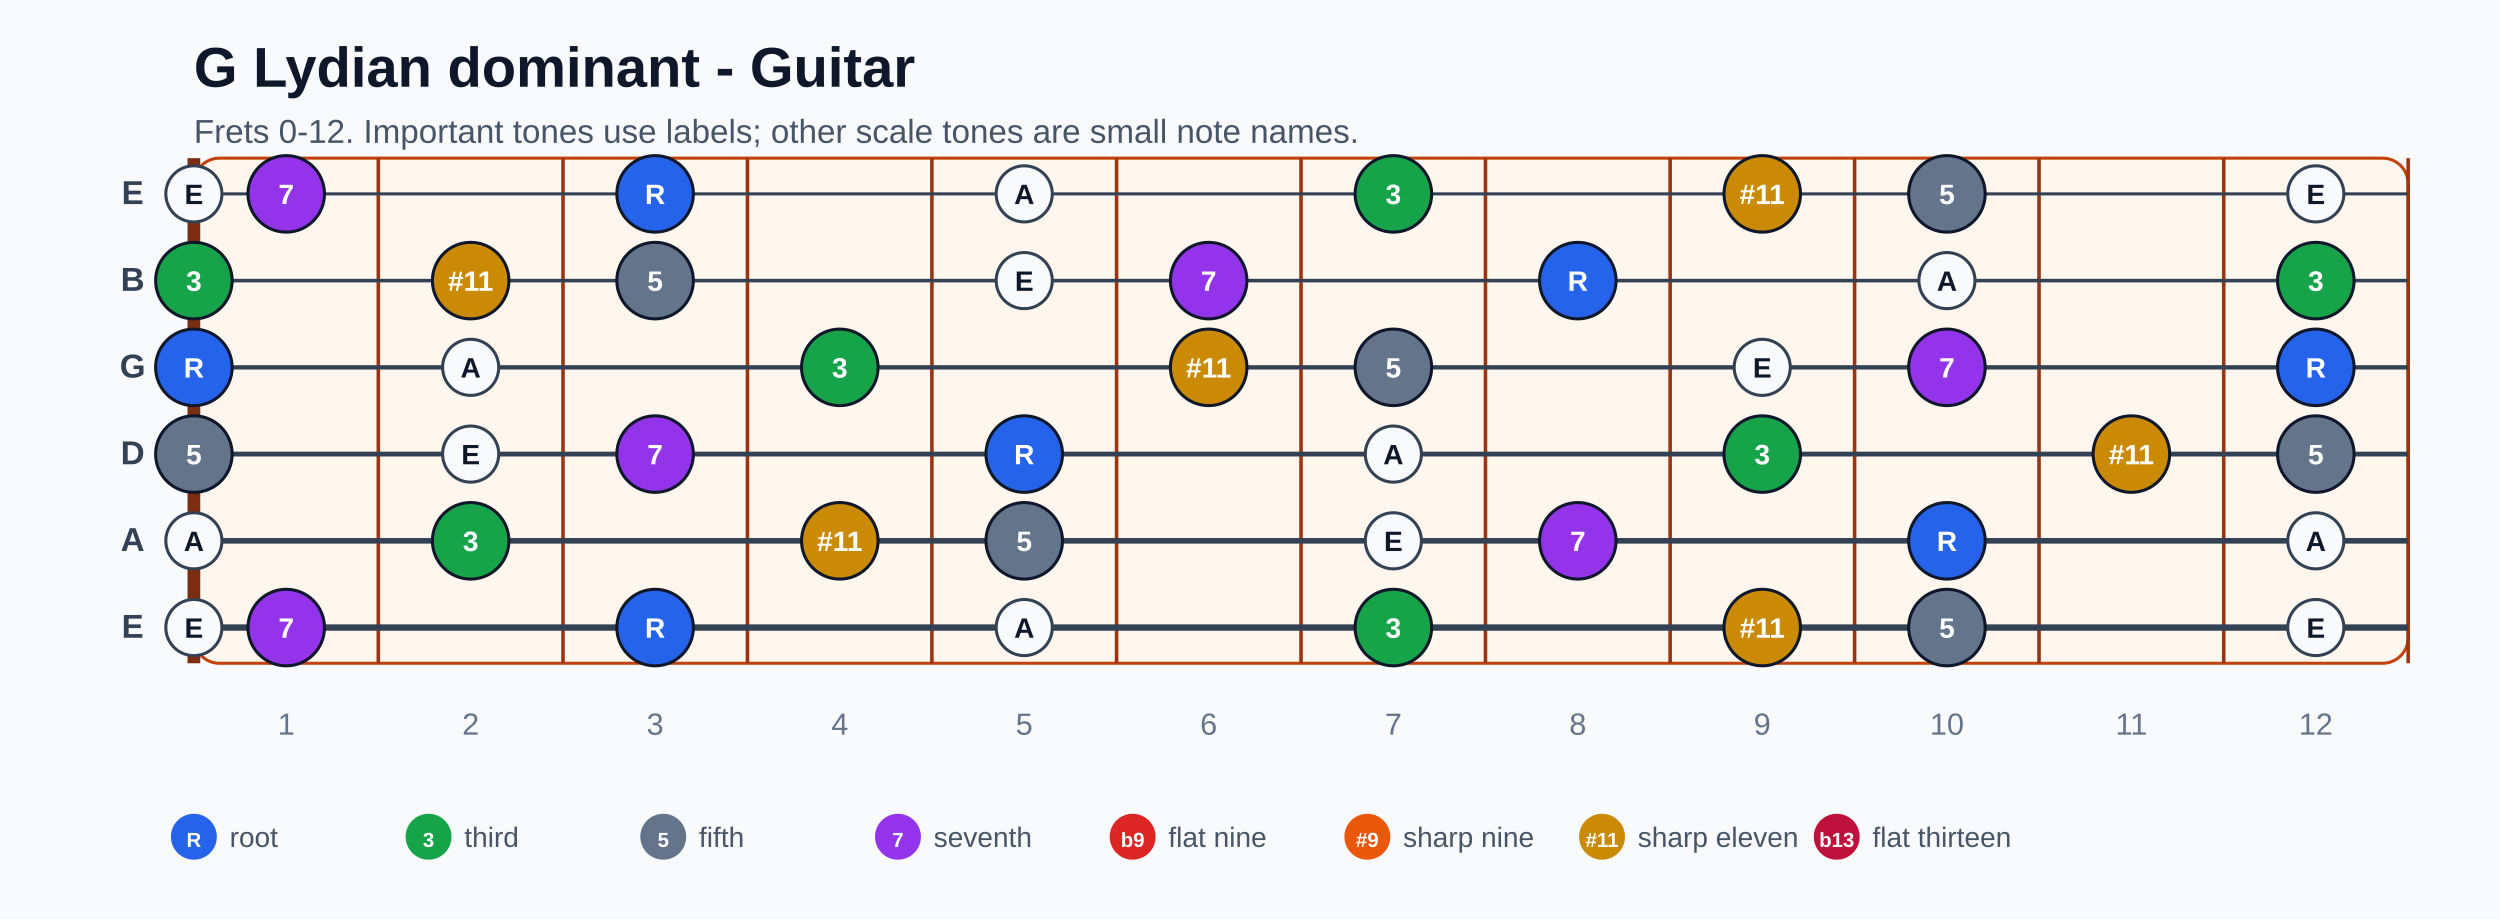
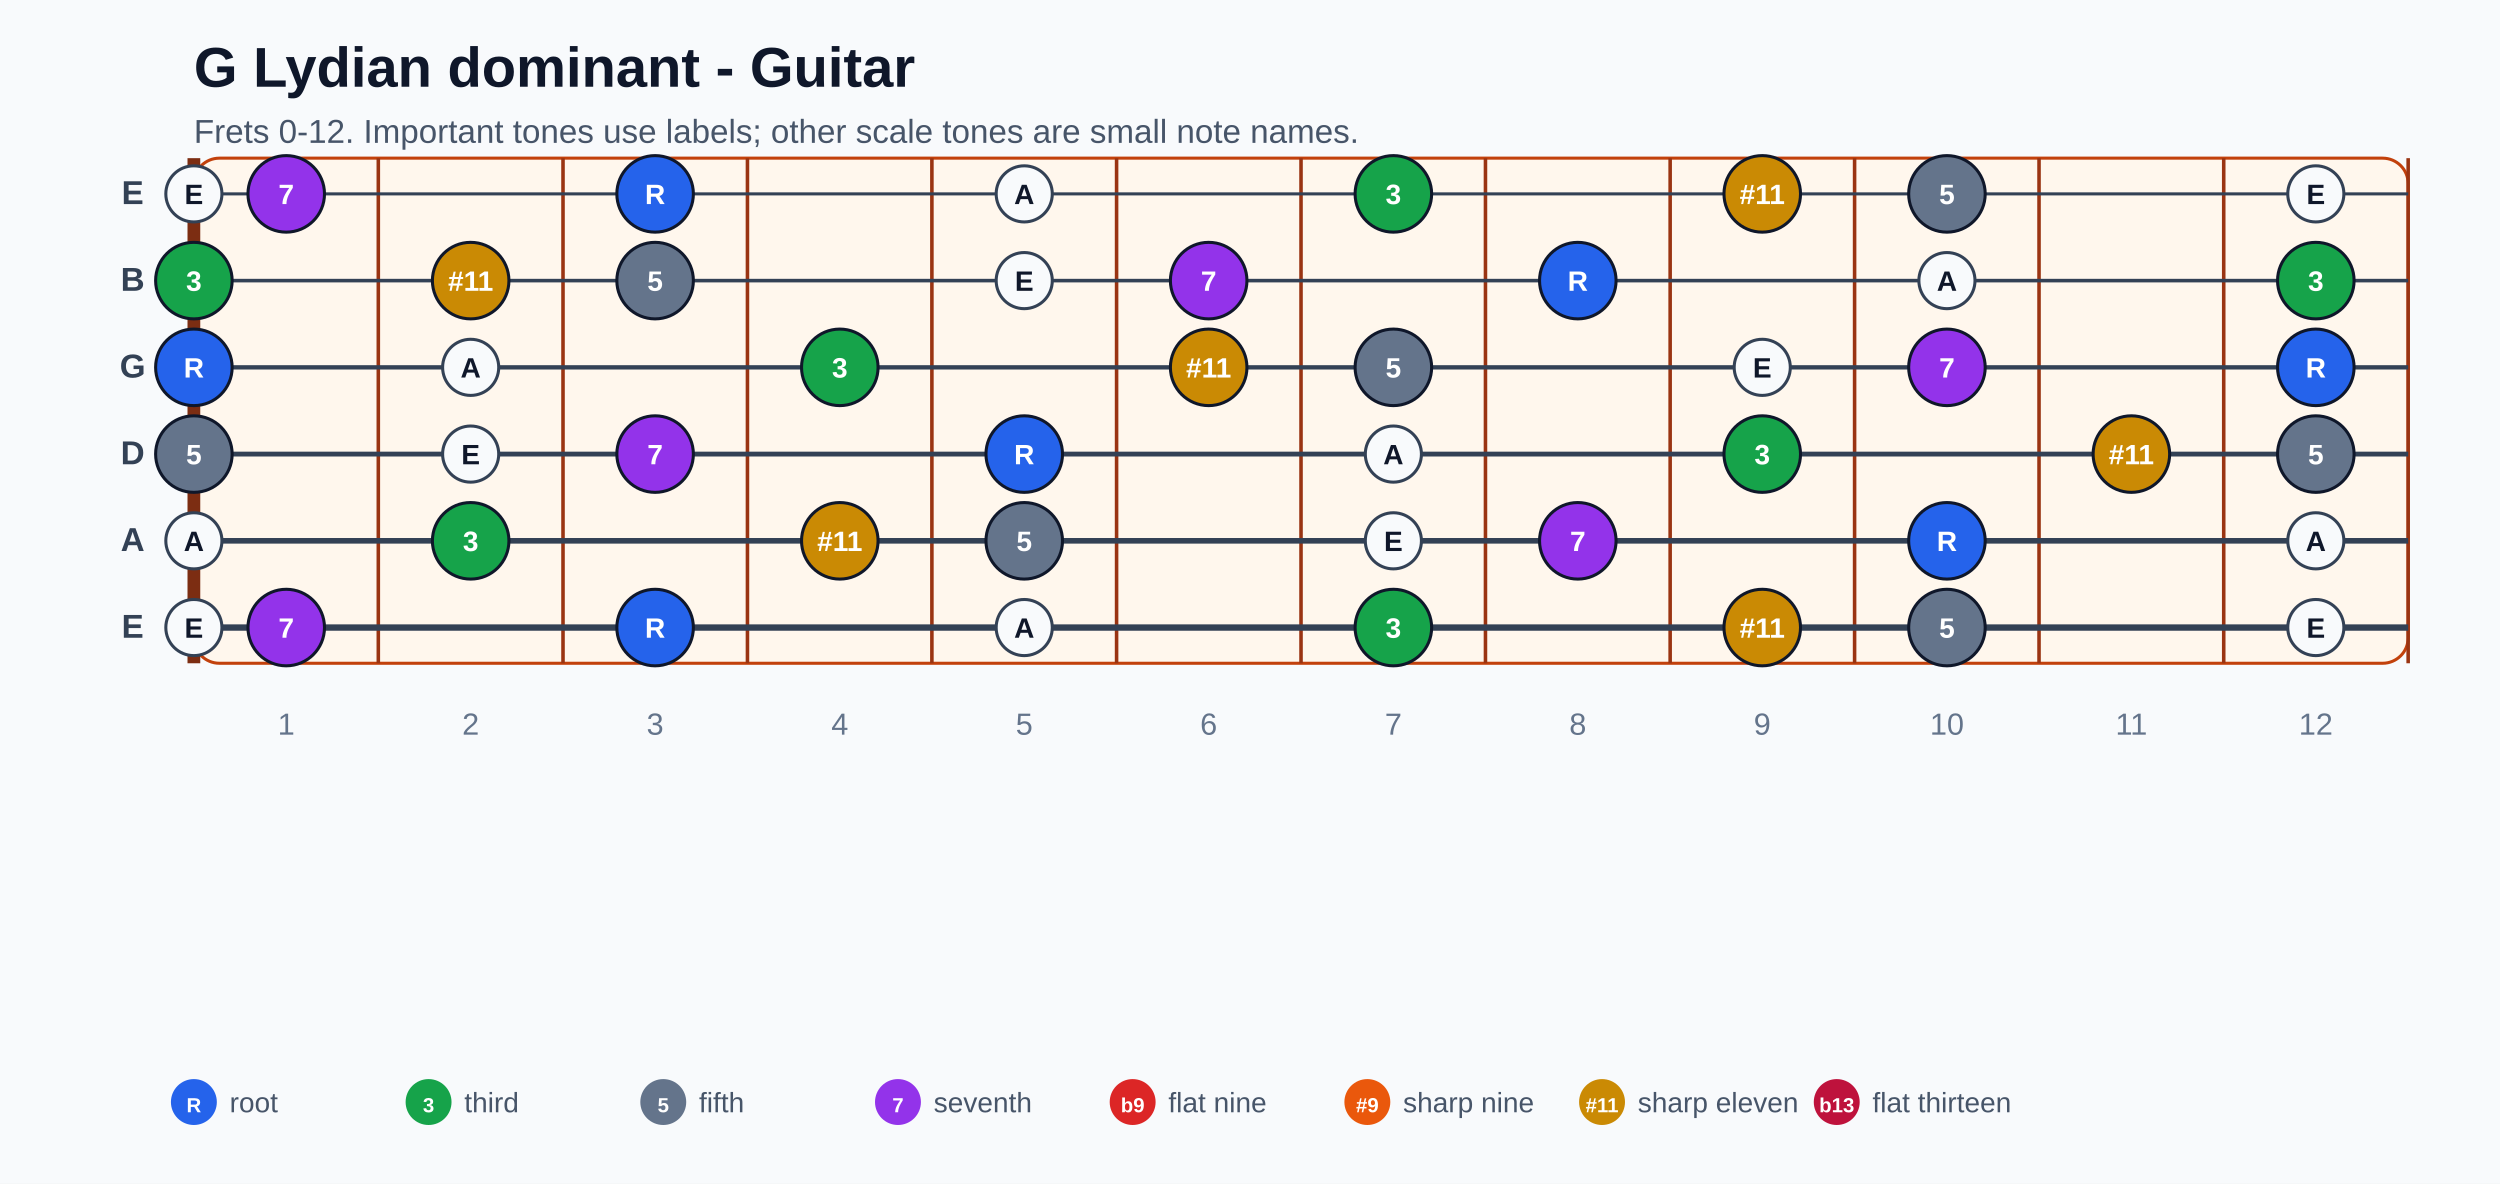
- <svg xmlns="http://www.w3.org/2000/svg" width="980" height="360" viewBox="0 0 980 360">
+ <svg xmlns="http://www.w3.org/2000/svg" width="980" height="464" viewBox="0 0 980 464">
  <rect width="100%" height="100%" fill="#f8fafc" />
  <text x="76" y="34" font-family="Arial, sans-serif" font-size="22" font-weight="700" fill="#0f172a">G Lydian dominant - Guitar</text>
  <text x="76" y="56" font-family="Arial, sans-serif" font-size="13" fill="#475569">Frets 0-12. Important tones use labels; other scale tones are small note names.</text>
  <rect x="76" y="62" width="868" height="198" rx="10" fill="#fff7ed" stroke="#c2410c" stroke-width="1.2" />
  <line x1="76.0" y1="62" x2="76.0" y2="260" stroke="#7c2d12" stroke-width="5" />
  <line x1="148.3" y1="62" x2="148.3" y2="260" stroke="#9a3412" stroke-width="1.4" />
  <text x="112.2" y="288" text-anchor="middle" font-family="Arial, sans-serif" font-size="12" fill="#64748b">1</text>
  <line x1="220.7" y1="62" x2="220.7" y2="260" stroke="#9a3412" stroke-width="1.4" />
  <text x="184.5" y="288" text-anchor="middle" font-family="Arial, sans-serif" font-size="12" fill="#64748b">2</text>
  <line x1="293.0" y1="62" x2="293.0" y2="260" stroke="#9a3412" stroke-width="1.4" />
  <text x="256.8" y="288" text-anchor="middle" font-family="Arial, sans-serif" font-size="12" fill="#64748b">3</text>
  <line x1="365.3" y1="62" x2="365.3" y2="260" stroke="#9a3412" stroke-width="1.4" />
  <text x="329.2" y="288" text-anchor="middle" font-family="Arial, sans-serif" font-size="12" fill="#64748b">4</text>
  <line x1="437.7" y1="62" x2="437.7" y2="260" stroke="#9a3412" stroke-width="1.4" />
  <text x="401.5" y="288" text-anchor="middle" font-family="Arial, sans-serif" font-size="12" fill="#64748b">5</text>
  <line x1="510.0" y1="62" x2="510.0" y2="260" stroke="#9a3412" stroke-width="1.4" />
  <text x="473.8" y="288" text-anchor="middle" font-family="Arial, sans-serif" font-size="12" fill="#64748b">6</text>
  <line x1="582.3" y1="62" x2="582.3" y2="260" stroke="#9a3412" stroke-width="1.4" />
  <text x="546.2" y="288" text-anchor="middle" font-family="Arial, sans-serif" font-size="12" fill="#64748b">7</text>
  <line x1="654.7" y1="62" x2="654.7" y2="260" stroke="#9a3412" stroke-width="1.4" />
  <text x="618.5" y="288" text-anchor="middle" font-family="Arial, sans-serif" font-size="12" fill="#64748b">8</text>
  <line x1="727.0" y1="62" x2="727.0" y2="260" stroke="#9a3412" stroke-width="1.4" />
  <text x="690.8" y="288" text-anchor="middle" font-family="Arial, sans-serif" font-size="12" fill="#64748b">9</text>
  <line x1="799.3" y1="62" x2="799.3" y2="260" stroke="#9a3412" stroke-width="1.4" />
  <text x="763.2" y="288" text-anchor="middle" font-family="Arial, sans-serif" font-size="12" fill="#64748b">10</text>
  <line x1="871.7" y1="62" x2="871.7" y2="260" stroke="#9a3412" stroke-width="1.4" />
  <text x="835.5" y="288" text-anchor="middle" font-family="Arial, sans-serif" font-size="12" fill="#64748b">11</text>
  <line x1="944.0" y1="62" x2="944.0" y2="260" stroke="#9a3412" stroke-width="1.4" />
  <text x="907.8" y="288" text-anchor="middle" font-family="Arial, sans-serif" font-size="12" fill="#64748b">12</text>
  <line x1="76" y1="76.0" x2="944" y2="76.0" stroke="#334155" stroke-width="1.2" />
  <text x="52" y="80.0" text-anchor="middle" font-family="Arial, sans-serif" font-size="13" font-weight="700" fill="#334155">E</text>
  <circle cx="76.0" cy="76.0" r="11" fill="#f8fafc" stroke="#334155" stroke-width="1.2" />
  <text x="76.0" y="80.0" text-anchor="middle" font-family="Arial, sans-serif" font-size="11" font-weight="700" fill="#0f172a">E</text>
  <circle cx="112.2" cy="76.0" r="15" fill="#9333ea" stroke="#0f172a" stroke-width="1.2" />
  <text x="112.2" y="80.0" text-anchor="middle" font-family="Arial, sans-serif" font-size="11" font-weight="700" fill="#ffffff">7</text>
  <circle cx="256.8" cy="76.0" r="15" fill="#2563eb" stroke="#0f172a" stroke-width="1.2" />
  <text x="256.8" y="80.0" text-anchor="middle" font-family="Arial, sans-serif" font-size="11" font-weight="700" fill="#ffffff">R</text>
  <circle cx="401.5" cy="76.0" r="11" fill="#f8fafc" stroke="#334155" stroke-width="1.2" />
  <text x="401.5" y="80.0" text-anchor="middle" font-family="Arial, sans-serif" font-size="11" font-weight="700" fill="#0f172a">A</text>
  <circle cx="546.2" cy="76.0" r="15" fill="#16a34a" stroke="#0f172a" stroke-width="1.2" />
  <text x="546.2" y="80.0" text-anchor="middle" font-family="Arial, sans-serif" font-size="11" font-weight="700" fill="#ffffff">3</text>
  <circle cx="690.8" cy="76.0" r="15" fill="#ca8a04" stroke="#0f172a" stroke-width="1.2" />
  <text x="690.8" y="80.0" text-anchor="middle" font-family="Arial, sans-serif" font-size="11" font-weight="700" fill="#ffffff">#11</text>
  <circle cx="763.2" cy="76.0" r="15" fill="#64748b" stroke="#0f172a" stroke-width="1.2" />
  <text x="763.2" y="80.0" text-anchor="middle" font-family="Arial, sans-serif" font-size="11" font-weight="700" fill="#ffffff">5</text>
  <circle cx="907.8" cy="76.0" r="11" fill="#f8fafc" stroke="#334155" stroke-width="1.2" />
  <text x="907.8" y="80.0" text-anchor="middle" font-family="Arial, sans-serif" font-size="11" font-weight="700" fill="#0f172a">E</text>
  <line x1="76" y1="110.0" x2="944" y2="110.0" stroke="#334155" stroke-width="1.4" />
  <text x="52" y="114.0" text-anchor="middle" font-family="Arial, sans-serif" font-size="13" font-weight="700" fill="#334155">B</text>
  <circle cx="76.0" cy="110.0" r="15" fill="#16a34a" stroke="#0f172a" stroke-width="1.2" />
  <text x="76.0" y="114.0" text-anchor="middle" font-family="Arial, sans-serif" font-size="11" font-weight="700" fill="#ffffff">3</text>
  <circle cx="184.5" cy="110.0" r="15" fill="#ca8a04" stroke="#0f172a" stroke-width="1.2" />
  <text x="184.5" y="114.0" text-anchor="middle" font-family="Arial, sans-serif" font-size="11" font-weight="700" fill="#ffffff">#11</text>
  <circle cx="256.8" cy="110.0" r="15" fill="#64748b" stroke="#0f172a" stroke-width="1.2" />
  <text x="256.8" y="114.0" text-anchor="middle" font-family="Arial, sans-serif" font-size="11" font-weight="700" fill="#ffffff">5</text>
  <circle cx="401.5" cy="110.0" r="11" fill="#f8fafc" stroke="#334155" stroke-width="1.2" />
  <text x="401.5" y="114.0" text-anchor="middle" font-family="Arial, sans-serif" font-size="11" font-weight="700" fill="#0f172a">E</text>
  <circle cx="473.8" cy="110.0" r="15" fill="#9333ea" stroke="#0f172a" stroke-width="1.2" />
  <text x="473.8" y="114.0" text-anchor="middle" font-family="Arial, sans-serif" font-size="11" font-weight="700" fill="#ffffff">7</text>
  <circle cx="618.5" cy="110.0" r="15" fill="#2563eb" stroke="#0f172a" stroke-width="1.2" />
  <text x="618.5" y="114.0" text-anchor="middle" font-family="Arial, sans-serif" font-size="11" font-weight="700" fill="#ffffff">R</text>
  <circle cx="763.2" cy="110.0" r="11" fill="#f8fafc" stroke="#334155" stroke-width="1.2" />
  <text x="763.2" y="114.0" text-anchor="middle" font-family="Arial, sans-serif" font-size="11" font-weight="700" fill="#0f172a">A</text>
  <circle cx="907.8" cy="110.0" r="15" fill="#16a34a" stroke="#0f172a" stroke-width="1.2" />
  <text x="907.8" y="114.0" text-anchor="middle" font-family="Arial, sans-serif" font-size="11" font-weight="700" fill="#ffffff">3</text>
  <line x1="76" y1="144.0" x2="944" y2="144.0" stroke="#334155" stroke-width="1.7" />
  <text x="52" y="148.0" text-anchor="middle" font-family="Arial, sans-serif" font-size="13" font-weight="700" fill="#334155">G</text>
  <circle cx="76.0" cy="144.0" r="15" fill="#2563eb" stroke="#0f172a" stroke-width="1.2" />
  <text x="76.0" y="148.0" text-anchor="middle" font-family="Arial, sans-serif" font-size="11" font-weight="700" fill="#ffffff">R</text>
  <circle cx="184.5" cy="144.0" r="11" fill="#f8fafc" stroke="#334155" stroke-width="1.2" />
  <text x="184.5" y="148.0" text-anchor="middle" font-family="Arial, sans-serif" font-size="11" font-weight="700" fill="#0f172a">A</text>
  <circle cx="329.2" cy="144.0" r="15" fill="#16a34a" stroke="#0f172a" stroke-width="1.2" />
  <text x="329.2" y="148.0" text-anchor="middle" font-family="Arial, sans-serif" font-size="11" font-weight="700" fill="#ffffff">3</text>
  <circle cx="473.8" cy="144.0" r="15" fill="#ca8a04" stroke="#0f172a" stroke-width="1.2" />
  <text x="473.8" y="148.0" text-anchor="middle" font-family="Arial, sans-serif" font-size="11" font-weight="700" fill="#ffffff">#11</text>
  <circle cx="546.2" cy="144.0" r="15" fill="#64748b" stroke="#0f172a" stroke-width="1.2" />
  <text x="546.2" y="148.0" text-anchor="middle" font-family="Arial, sans-serif" font-size="11" font-weight="700" fill="#ffffff">5</text>
  <circle cx="690.8" cy="144.0" r="11" fill="#f8fafc" stroke="#334155" stroke-width="1.2" />
  <text x="690.8" y="148.0" text-anchor="middle" font-family="Arial, sans-serif" font-size="11" font-weight="700" fill="#0f172a">E</text>
  <circle cx="763.2" cy="144.0" r="15" fill="#9333ea" stroke="#0f172a" stroke-width="1.2" />
  <text x="763.2" y="148.0" text-anchor="middle" font-family="Arial, sans-serif" font-size="11" font-weight="700" fill="#ffffff">7</text>
  <circle cx="907.8" cy="144.0" r="15" fill="#2563eb" stroke="#0f172a" stroke-width="1.2" />
  <text x="907.8" y="148.0" text-anchor="middle" font-family="Arial, sans-serif" font-size="11" font-weight="700" fill="#ffffff">R</text>
  <line x1="76" y1="178.0" x2="944" y2="178.0" stroke="#334155" stroke-width="1.9" />
  <text x="52" y="182.0" text-anchor="middle" font-family="Arial, sans-serif" font-size="13" font-weight="700" fill="#334155">D</text>
  <circle cx="76.0" cy="178.0" r="15" fill="#64748b" stroke="#0f172a" stroke-width="1.2" />
  <text x="76.0" y="182.0" text-anchor="middle" font-family="Arial, sans-serif" font-size="11" font-weight="700" fill="#ffffff">5</text>
  <circle cx="184.5" cy="178.0" r="11" fill="#f8fafc" stroke="#334155" stroke-width="1.2" />
  <text x="184.5" y="182.0" text-anchor="middle" font-family="Arial, sans-serif" font-size="11" font-weight="700" fill="#0f172a">E</text>
  <circle cx="256.8" cy="178.0" r="15" fill="#9333ea" stroke="#0f172a" stroke-width="1.2" />
  <text x="256.8" y="182.0" text-anchor="middle" font-family="Arial, sans-serif" font-size="11" font-weight="700" fill="#ffffff">7</text>
  <circle cx="401.5" cy="178.0" r="15" fill="#2563eb" stroke="#0f172a" stroke-width="1.2" />
  <text x="401.5" y="182.0" text-anchor="middle" font-family="Arial, sans-serif" font-size="11" font-weight="700" fill="#ffffff">R</text>
  <circle cx="546.2" cy="178.0" r="11" fill="#f8fafc" stroke="#334155" stroke-width="1.2" />
  <text x="546.2" y="182.0" text-anchor="middle" font-family="Arial, sans-serif" font-size="11" font-weight="700" fill="#0f172a">A</text>
  <circle cx="690.8" cy="178.0" r="15" fill="#16a34a" stroke="#0f172a" stroke-width="1.2" />
  <text x="690.8" y="182.0" text-anchor="middle" font-family="Arial, sans-serif" font-size="11" font-weight="700" fill="#ffffff">3</text>
  <circle cx="835.5" cy="178.0" r="15" fill="#ca8a04" stroke="#0f172a" stroke-width="1.2" />
  <text x="835.5" y="182.0" text-anchor="middle" font-family="Arial, sans-serif" font-size="11" font-weight="700" fill="#ffffff">#11</text>
  <circle cx="907.8" cy="178.0" r="15" fill="#64748b" stroke="#0f172a" stroke-width="1.2" />
  <text x="907.8" y="182.0" text-anchor="middle" font-family="Arial, sans-serif" font-size="11" font-weight="700" fill="#ffffff">5</text>
  <line x1="76" y1="212.0" x2="944" y2="212.0" stroke="#334155" stroke-width="2.2" />
  <text x="52" y="216.0" text-anchor="middle" font-family="Arial, sans-serif" font-size="13" font-weight="700" fill="#334155">A</text>
  <circle cx="76.0" cy="212.0" r="11" fill="#f8fafc" stroke="#334155" stroke-width="1.2" />
  <text x="76.0" y="216.0" text-anchor="middle" font-family="Arial, sans-serif" font-size="11" font-weight="700" fill="#0f172a">A</text>
  <circle cx="184.5" cy="212.0" r="15" fill="#16a34a" stroke="#0f172a" stroke-width="1.2" />
  <text x="184.5" y="216.0" text-anchor="middle" font-family="Arial, sans-serif" font-size="11" font-weight="700" fill="#ffffff">3</text>
  <circle cx="329.2" cy="212.0" r="15" fill="#ca8a04" stroke="#0f172a" stroke-width="1.2" />
  <text x="329.2" y="216.0" text-anchor="middle" font-family="Arial, sans-serif" font-size="11" font-weight="700" fill="#ffffff">#11</text>
  <circle cx="401.5" cy="212.0" r="15" fill="#64748b" stroke="#0f172a" stroke-width="1.2" />
  <text x="401.5" y="216.0" text-anchor="middle" font-family="Arial, sans-serif" font-size="11" font-weight="700" fill="#ffffff">5</text>
  <circle cx="546.2" cy="212.0" r="11" fill="#f8fafc" stroke="#334155" stroke-width="1.2" />
  <text x="546.2" y="216.0" text-anchor="middle" font-family="Arial, sans-serif" font-size="11" font-weight="700" fill="#0f172a">E</text>
  <circle cx="618.5" cy="212.0" r="15" fill="#9333ea" stroke="#0f172a" stroke-width="1.2" />
  <text x="618.5" y="216.0" text-anchor="middle" font-family="Arial, sans-serif" font-size="11" font-weight="700" fill="#ffffff">7</text>
  <circle cx="763.2" cy="212.0" r="15" fill="#2563eb" stroke="#0f172a" stroke-width="1.2" />
  <text x="763.2" y="216.0" text-anchor="middle" font-family="Arial, sans-serif" font-size="11" font-weight="700" fill="#ffffff">R</text>
  <circle cx="907.8" cy="212.0" r="11" fill="#f8fafc" stroke="#334155" stroke-width="1.2" />
  <text x="907.8" y="216.0" text-anchor="middle" font-family="Arial, sans-serif" font-size="11" font-weight="700" fill="#0f172a">A</text>
  <line x1="76" y1="246.0" x2="944" y2="246.0" stroke="#334155" stroke-width="2.5" />
  <text x="52" y="250.0" text-anchor="middle" font-family="Arial, sans-serif" font-size="13" font-weight="700" fill="#334155">E</text>
  <circle cx="76.0" cy="246.0" r="11" fill="#f8fafc" stroke="#334155" stroke-width="1.2" />
  <text x="76.0" y="250.0" text-anchor="middle" font-family="Arial, sans-serif" font-size="11" font-weight="700" fill="#0f172a">E</text>
  <circle cx="112.2" cy="246.0" r="15" fill="#9333ea" stroke="#0f172a" stroke-width="1.2" />
  <text x="112.2" y="250.0" text-anchor="middle" font-family="Arial, sans-serif" font-size="11" font-weight="700" fill="#ffffff">7</text>
  <circle cx="256.8" cy="246.0" r="15" fill="#2563eb" stroke="#0f172a" stroke-width="1.2" />
  <text x="256.8" y="250.0" text-anchor="middle" font-family="Arial, sans-serif" font-size="11" font-weight="700" fill="#ffffff">R</text>
  <circle cx="401.5" cy="246.0" r="11" fill="#f8fafc" stroke="#334155" stroke-width="1.2" />
  <text x="401.5" y="250.0" text-anchor="middle" font-family="Arial, sans-serif" font-size="11" font-weight="700" fill="#0f172a">A</text>
  <circle cx="546.2" cy="246.0" r="15" fill="#16a34a" stroke="#0f172a" stroke-width="1.2" />
  <text x="546.2" y="250.0" text-anchor="middle" font-family="Arial, sans-serif" font-size="11" font-weight="700" fill="#ffffff">3</text>
  <circle cx="690.8" cy="246.0" r="15" fill="#ca8a04" stroke="#0f172a" stroke-width="1.2" />
  <text x="690.8" y="250.0" text-anchor="middle" font-family="Arial, sans-serif" font-size="11" font-weight="700" fill="#ffffff">#11</text>
  <circle cx="763.2" cy="246.0" r="15" fill="#64748b" stroke="#0f172a" stroke-width="1.2" />
  <text x="763.2" y="250.0" text-anchor="middle" font-family="Arial, sans-serif" font-size="11" font-weight="700" fill="#ffffff">5</text>
  <circle cx="907.8" cy="246.0" r="11" fill="#f8fafc" stroke="#334155" stroke-width="1.2" />
  <text x="907.8" y="250.0" text-anchor="middle" font-family="Arial, sans-serif" font-size="11" font-weight="700" fill="#0f172a">E</text>
-   <circle cx="76" cy="328" r="9" fill="#2563eb" />
-   <text x="76" y="332" text-anchor="middle" font-family="Arial, sans-serif" font-size="8" font-weight="700" fill="#ffffff">R</text>
-   <text x="90" y="332" font-family="Arial, sans-serif" font-size="11" fill="#475569">root</text>
-   <circle cx="168" cy="328" r="9" fill="#16a34a" />
-   <text x="168" y="332" text-anchor="middle" font-family="Arial, sans-serif" font-size="8" font-weight="700" fill="#ffffff">3</text>
-   <text x="182" y="332" font-family="Arial, sans-serif" font-size="11" fill="#475569">third</text>
-   <circle cx="260" cy="328" r="9" fill="#64748b" />
-   <text x="260" y="332" text-anchor="middle" font-family="Arial, sans-serif" font-size="8" font-weight="700" fill="#ffffff">5</text>
-   <text x="274" y="332" font-family="Arial, sans-serif" font-size="11" fill="#475569">fifth</text>
-   <circle cx="352" cy="328" r="9" fill="#9333ea" />
-   <text x="352" y="332" text-anchor="middle" font-family="Arial, sans-serif" font-size="8" font-weight="700" fill="#ffffff">7</text>
-   <text x="366" y="332" font-family="Arial, sans-serif" font-size="11" fill="#475569">seventh</text>
-   <circle cx="444" cy="328" r="9" fill="#dc2626" />
-   <text x="444" y="332" text-anchor="middle" font-family="Arial, sans-serif" font-size="8" font-weight="700" fill="#ffffff">b9</text>
-   <text x="458" y="332" font-family="Arial, sans-serif" font-size="11" fill="#475569">flat nine</text>
-   <circle cx="536" cy="328" r="9" fill="#ea580c" />
-   <text x="536" y="332" text-anchor="middle" font-family="Arial, sans-serif" font-size="8" font-weight="700" fill="#ffffff">#9</text>
-   <text x="550" y="332" font-family="Arial, sans-serif" font-size="11" fill="#475569">sharp nine</text>
-   <circle cx="628" cy="328" r="9" fill="#ca8a04" />
-   <text x="628" y="332" text-anchor="middle" font-family="Arial, sans-serif" font-size="8" font-weight="700" fill="#ffffff">#11</text>
-   <text x="642" y="332" font-family="Arial, sans-serif" font-size="11" fill="#475569">sharp eleven</text>
-   <circle cx="720" cy="328" r="9" fill="#be123c" />
-   <text x="720" y="332" text-anchor="middle" font-family="Arial, sans-serif" font-size="8" font-weight="700" fill="#ffffff">b13</text>
-   <text x="734" y="332" font-family="Arial, sans-serif" font-size="11" fill="#475569">flat thirteen</text>
+   <circle cx="76" cy="432" r="9" fill="#2563eb" />
+   <text x="76" y="436" text-anchor="middle" font-family="Arial, sans-serif" font-size="8" font-weight="700" fill="#ffffff">R</text>
+   <text x="90" y="436" font-family="Arial, sans-serif" font-size="11" fill="#475569">root</text>
+   <circle cx="168" cy="432" r="9" fill="#16a34a" />
+   <text x="168" y="436" text-anchor="middle" font-family="Arial, sans-serif" font-size="8" font-weight="700" fill="#ffffff">3</text>
+   <text x="182" y="436" font-family="Arial, sans-serif" font-size="11" fill="#475569">third</text>
+   <circle cx="260" cy="432" r="9" fill="#64748b" />
+   <text x="260" y="436" text-anchor="middle" font-family="Arial, sans-serif" font-size="8" font-weight="700" fill="#ffffff">5</text>
+   <text x="274" y="436" font-family="Arial, sans-serif" font-size="11" fill="#475569">fifth</text>
+   <circle cx="352" cy="432" r="9" fill="#9333ea" />
+   <text x="352" y="436" text-anchor="middle" font-family="Arial, sans-serif" font-size="8" font-weight="700" fill="#ffffff">7</text>
+   <text x="366" y="436" font-family="Arial, sans-serif" font-size="11" fill="#475569">seventh</text>
+   <circle cx="444" cy="432" r="9" fill="#dc2626" />
+   <text x="444" y="436" text-anchor="middle" font-family="Arial, sans-serif" font-size="8" font-weight="700" fill="#ffffff">b9</text>
+   <text x="458" y="436" font-family="Arial, sans-serif" font-size="11" fill="#475569">flat nine</text>
+   <circle cx="536" cy="432" r="9" fill="#ea580c" />
+   <text x="536" y="436" text-anchor="middle" font-family="Arial, sans-serif" font-size="8" font-weight="700" fill="#ffffff">#9</text>
+   <text x="550" y="436" font-family="Arial, sans-serif" font-size="11" fill="#475569">sharp nine</text>
+   <circle cx="628" cy="432" r="9" fill="#ca8a04" />
+   <text x="628" y="436" text-anchor="middle" font-family="Arial, sans-serif" font-size="8" font-weight="700" fill="#ffffff">#11</text>
+   <text x="642" y="436" font-family="Arial, sans-serif" font-size="11" fill="#475569">sharp eleven</text>
+   <circle cx="720" cy="432" r="9" fill="#be123c" />
+   <text x="720" y="436" text-anchor="middle" font-family="Arial, sans-serif" font-size="8" font-weight="700" fill="#ffffff">b13</text>
+   <text x="734" y="436" font-family="Arial, sans-serif" font-size="11" fill="#475569">flat thirteen</text>
</svg>
